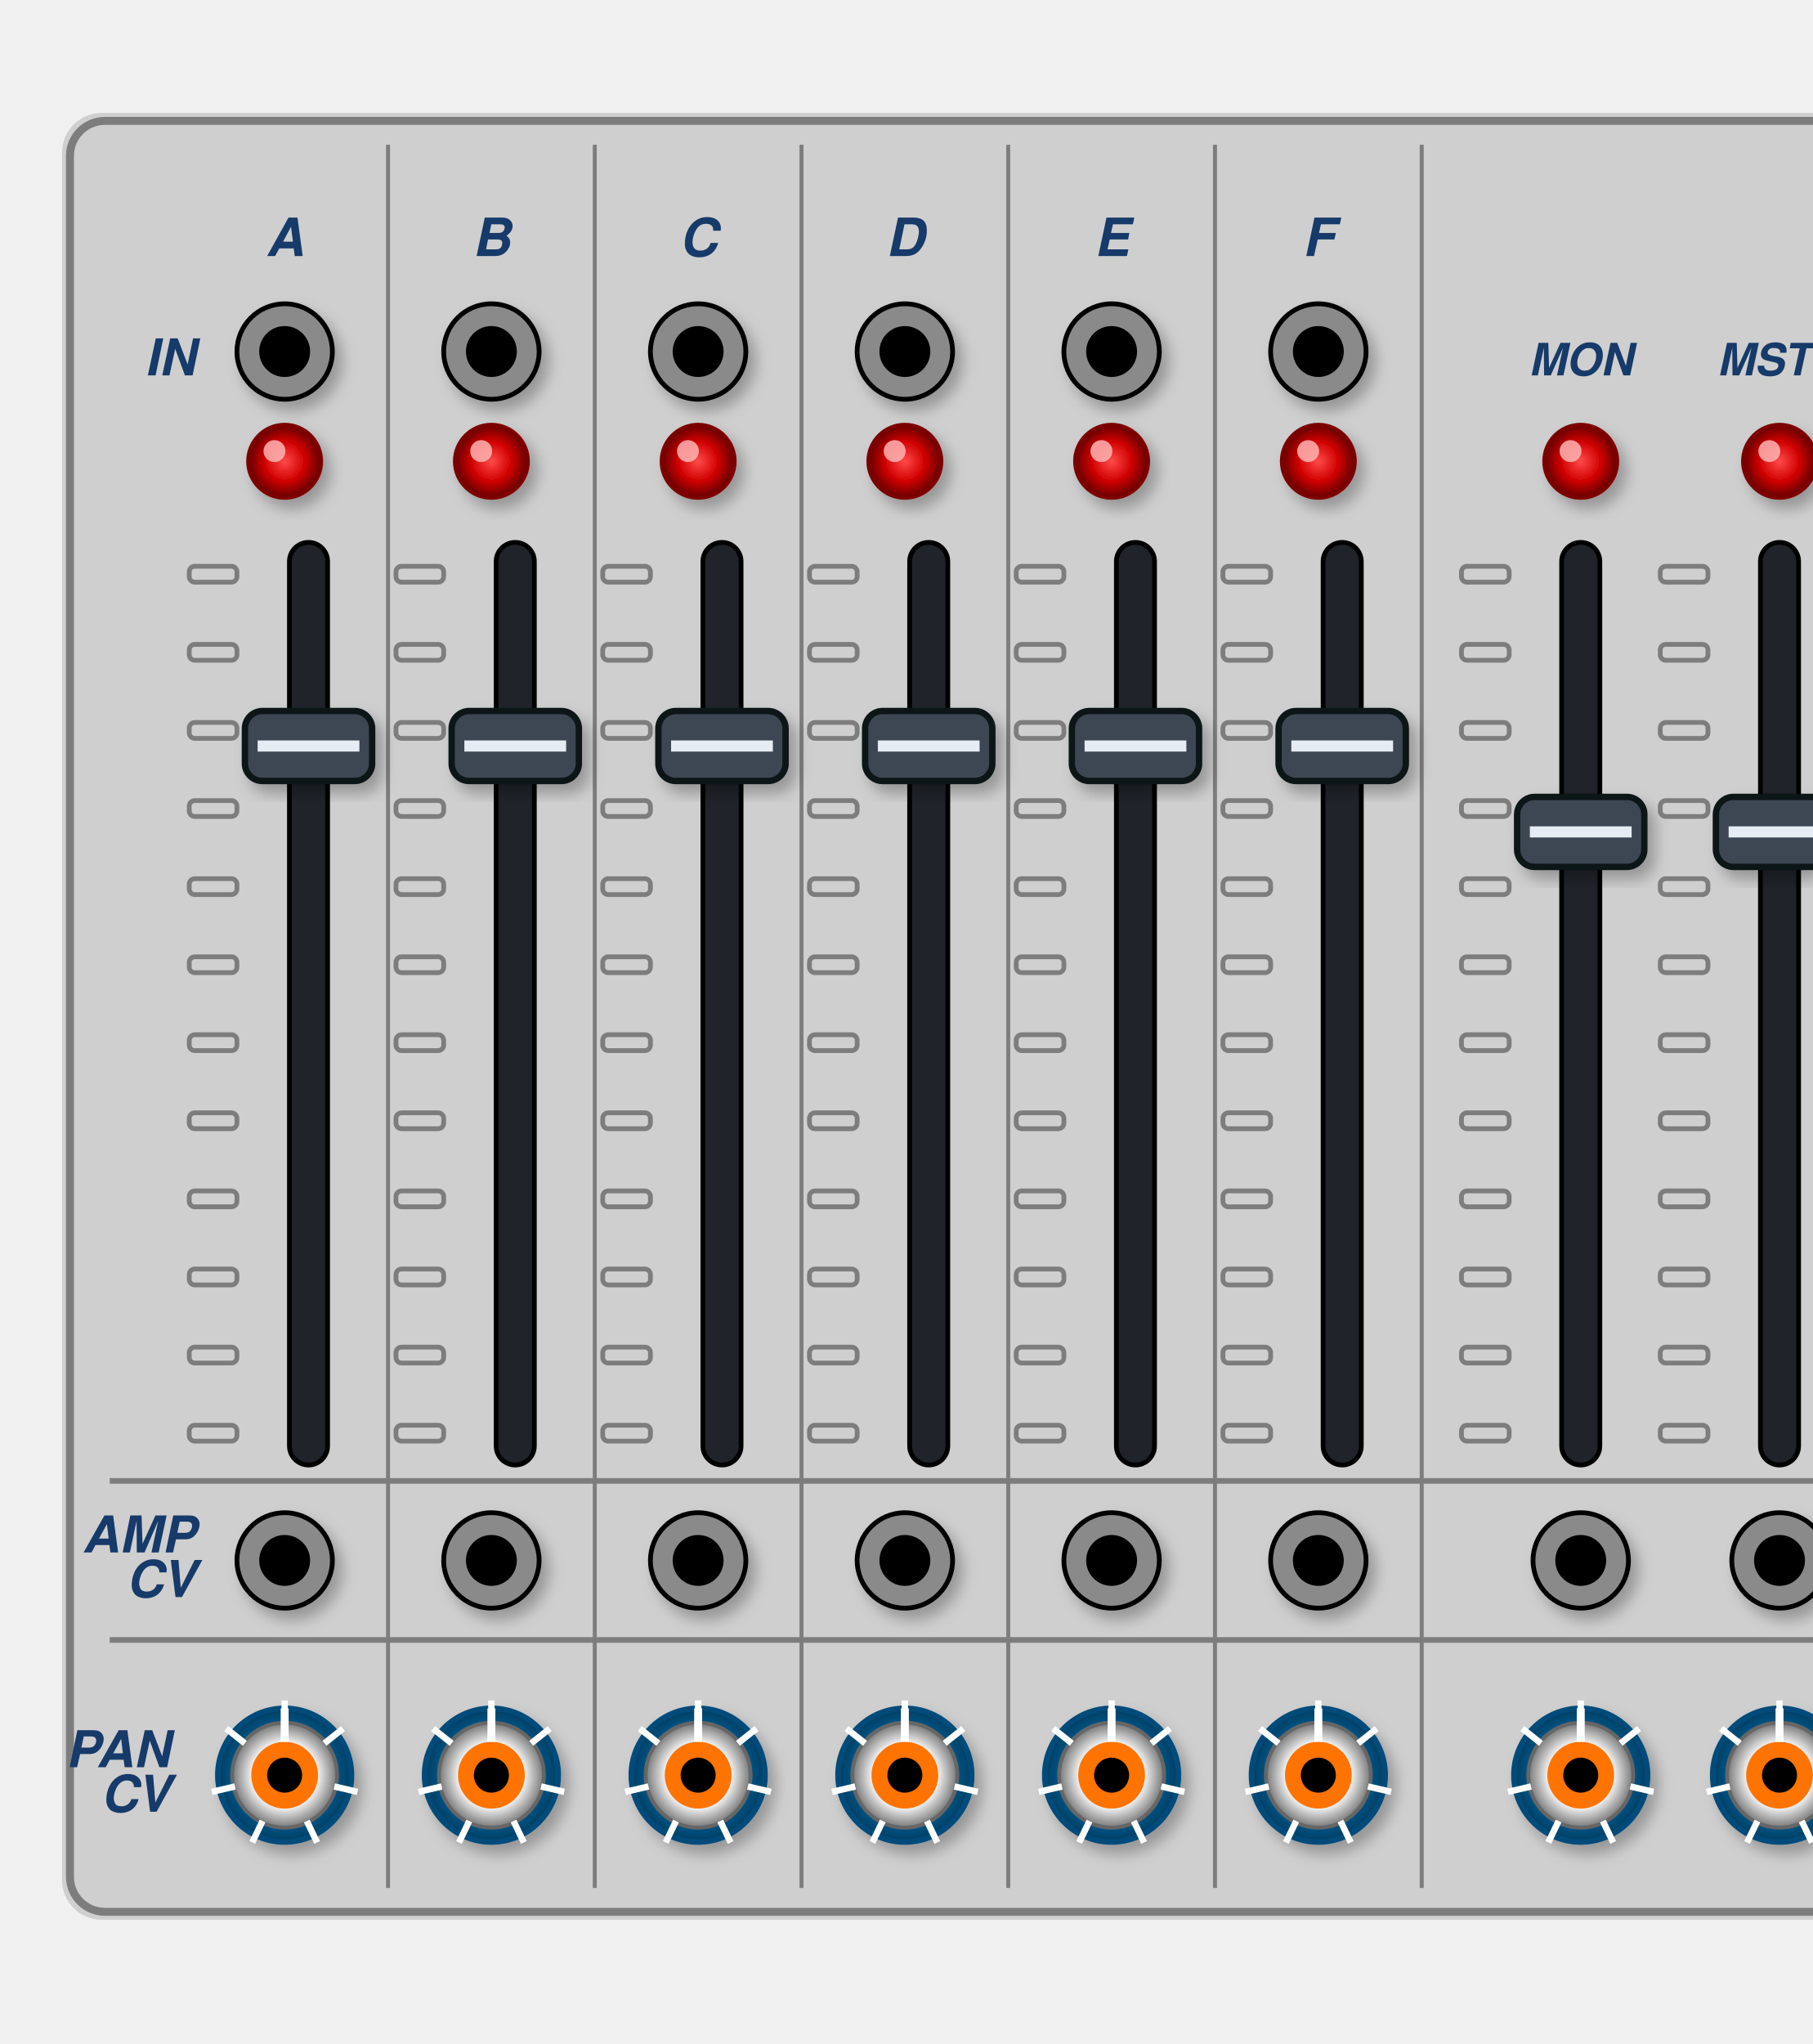
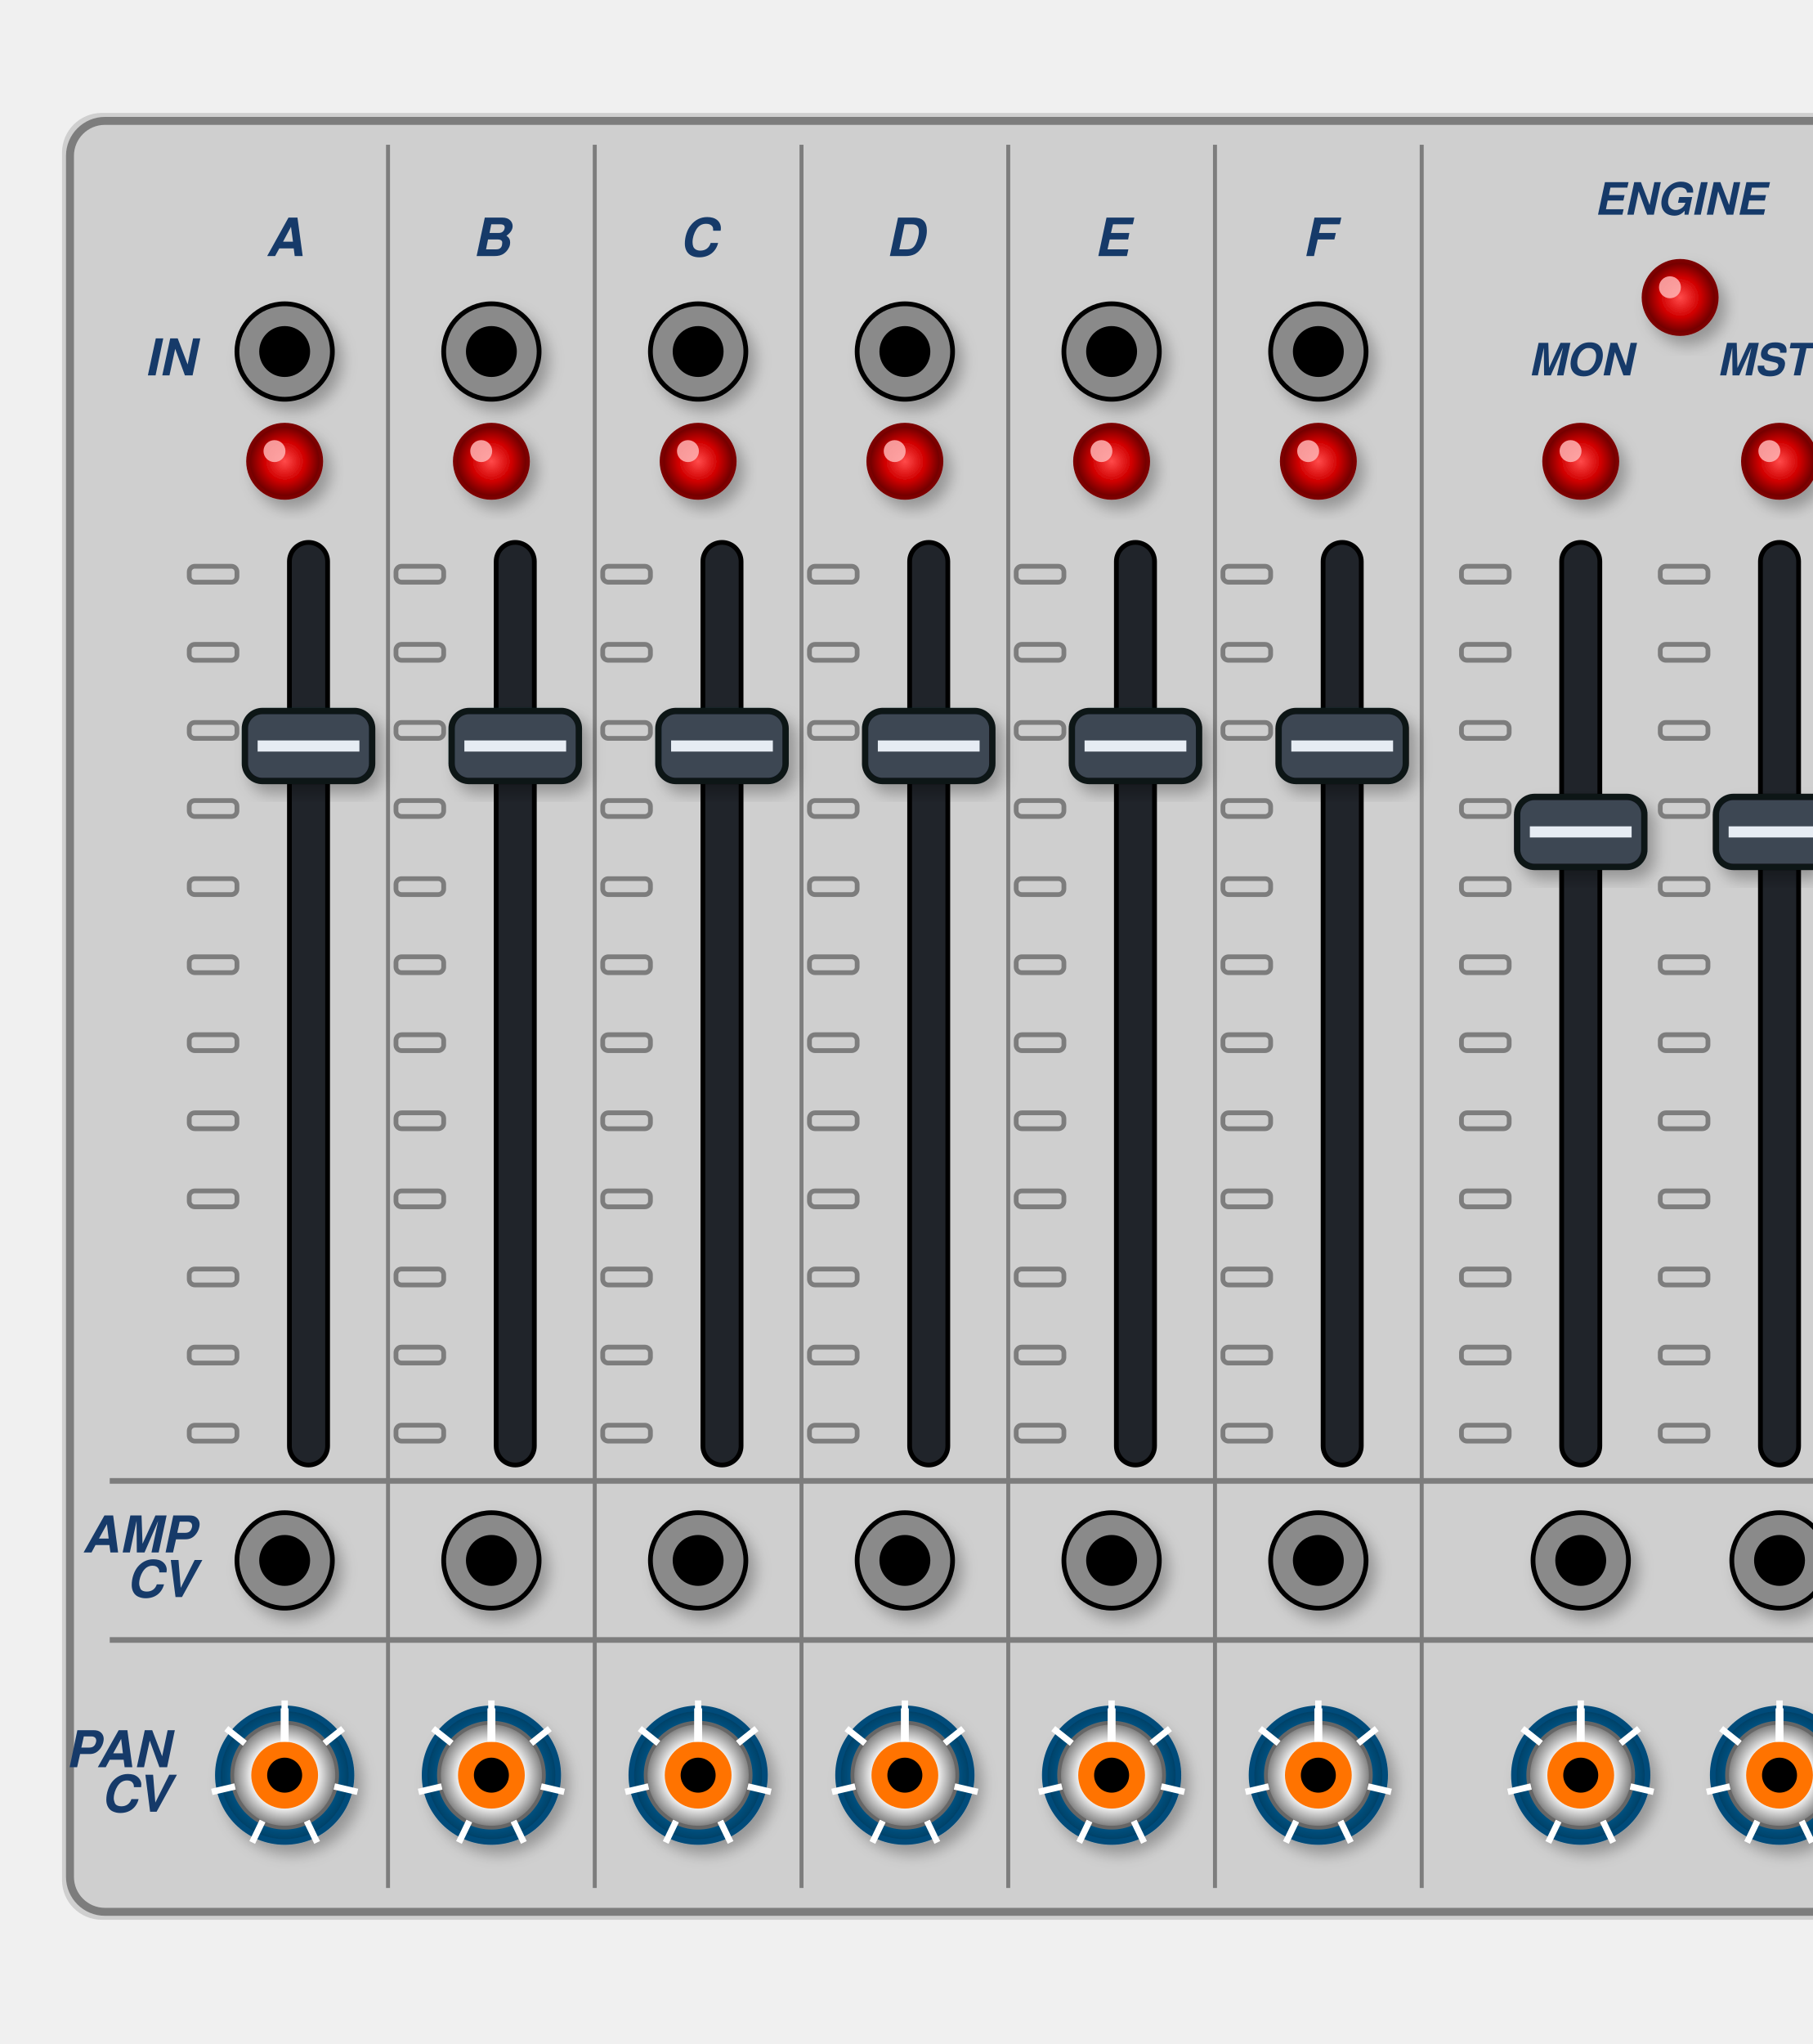
<svg xmlns="http://www.w3.org/2000/svg" width="114mm" height="128.5mm" viewBox="0 0 114 128.5" font-family="Arial Narrow, Helvetica, Arial, sans-serif">
  <defs>
    <filter id="softShadow" x="-30%" y="-30%" width="160%" height="160%">
      <feDropShadow dx="0.473" dy="0.592" stdDeviation="0.473" flood-color="#000" flood-opacity=".28" />
    </filter>
    <radialGradient id="blueRing">
      <stop offset="0" stop-color="#1688cc" />
      <stop offset="0.55" stop-color="#006da8" />
      <stop offset="1" stop-color="#003d62" />
    </radialGradient>
    <radialGradient id="blueDial">
      <stop offset="0" stop-color="#1d79b7" />
      <stop offset="0.6" stop-color="#00639a" />
      <stop offset="1" stop-color="#00456e" />
    </radialGradient>
    <radialGradient id="knobCap">
      <stop offset="0" stop-color="#f8f8f8" />
      <stop offset="0.4" stop-color="#bfc3c5" />
      <stop offset="0.62" stop-color="#f4f4f4" />
      <stop offset="1" stop-color="#777777" />
    </radialGradient>
    <radialGradient id="redLed">
      <stop offset="0" stop-color="#ff4a4a" />
      <stop offset="0.55" stop-color="#d00000" />
      <stop offset="1" stop-color="#650000" />
    </radialGradient>
    <radialGradient id="greenLed">
      <stop offset="0" stop-color="#5cf07a" />
      <stop offset="0.55" stop-color="#12a531" />
      <stop offset="1" stop-color="#054d15" />
    </radialGradient>
    <radialGradient id="orangeLed">
      <stop offset="0" stop-color="#ffbf5c" />
      <stop offset="0.55" stop-color="#ef7d00" />
      <stop offset="1" stop-color="#7a3a00" />
    </radialGradient>
  </defs>
  <g transform="translate(3.9 7.0994)">
    <rect x="0" y="0" width="114" height="113.591" rx="2.5" fill="#cfcfcf" />
    <rect x="0.5" y="0.5" width="113" height="112.591" rx="2.2" fill="none" stroke="#7d7d7d" stroke-width="0.5" />
    <text x="14" y="9" font-size="3.306" font-weight="700" font-style="italic" fill="#163a69" text-anchor="middle" font-family="Arial Narrow, Helvetica, Arial, sans-serif">A</text>
    <text x="27" y="9" font-size="3.306" font-weight="700" font-style="italic" fill="#163a69" text-anchor="middle" font-family="Arial Narrow, Helvetica, Arial, sans-serif">B</text>
    <text x="40" y="9" font-size="3.306" font-weight="700" font-style="italic" fill="#163a69" text-anchor="middle" font-family="Arial Narrow, Helvetica, Arial, sans-serif">C</text>
    <text x="53" y="9" font-size="3.306" font-weight="700" font-style="italic" fill="#163a69" text-anchor="middle" font-family="Arial Narrow, Helvetica, Arial, sans-serif">D</text>
    <text x="66" y="9" font-size="3.306" font-weight="700" font-style="italic" fill="#163a69" text-anchor="middle" font-family="Arial Narrow, Helvetica, Arial, sans-serif">E</text>
    <text x="79" y="9" font-size="3.306" font-weight="700" font-style="italic" fill="#163a69" text-anchor="middle" font-family="Arial Narrow, Helvetica, Arial, sans-serif">F</text>
    <text x="95.5" y="16.5" font-size="2.806" font-weight="700" font-style="italic" fill="#163a69" text-anchor="middle" font-family="Arial Narrow, Helvetica, Arial, sans-serif">MON</text>
    <text x="108" y="16.5" font-size="2.806" font-weight="700" font-style="italic" fill="#163a69" text-anchor="middle" font-family="Arial Narrow, Helvetica, Arial, sans-serif">MSTR</text>
+     <text x="101.75" y="6.4" font-size="2.806" font-weight="700" font-style="italic" fill="#163a69" text-anchor="middle" font-family="Arial Narrow, Helvetica, Arial, sans-serif">ENGINE</text>
    <g data-wcoast-param="panA" data-wcoast-cx="14" data-wcoast-cy="104.5" data-wcoast-angle-min="-150" data-wcoast-angle-max="150" data-wcoast-port="panCvA" data-wcoast-depth="panDepthA" data-wcoast-av="off">
      <circle cx="14" cy="104.5" r="4.2" fill="url(#blueRing)" stroke="#004b7a" stroke-width="0.355" filter="url(#softShadow)" />
      <circle cx="14" cy="104.5" r="3.3" fill="url(#knobCap)" stroke="#666666" stroke-width="0.237" />
      <circle cx="14" cy="104.5" r="2.1" fill="#ff7300" />
      <circle cx="14" cy="104.5" r="1.1" fill="#000000" data-wcoast-role="jackhole" />
      <g data-wcoast-role="indicator">
        <line x1="14.00" y1="99.80" x2="14.00" y2="101.30" stroke="#ffffff" stroke-width="0.4" />
        <line x1="17.67" y1="101.57" x2="16.50" y2="102.50" stroke="#ffffff" stroke-width="0.4" />
        <line x1="18.58" y1="105.55" x2="17.12" y2="105.21" stroke="#ffffff" stroke-width="0.4" />
        <line x1="16.04" y1="108.73" x2="15.39" y2="107.38" stroke="#ffffff" stroke-width="0.4" />
        <line x1="11.96" y1="108.73" x2="12.61" y2="107.38" stroke="#ffffff" stroke-width="0.4" />
        <line x1="9.42" y1="105.55" x2="10.88" y2="105.21" stroke="#ffffff" stroke-width="0.4" />
        <line x1="10.33" y1="101.57" x2="11.50" y2="102.50" stroke="#ffffff" stroke-width="0.4" />
        <line x1="14" y1="102.40" x2="14" y2="100.30" stroke="#ffffff" stroke-width="0.5" />
      </g>
    </g>
    <g data-wcoast-param="panB" data-wcoast-cx="27" data-wcoast-cy="104.5" data-wcoast-angle-min="-150" data-wcoast-angle-max="150" data-wcoast-port="panCvB" data-wcoast-depth="panDepthB" data-wcoast-av="off">
      <circle cx="27" cy="104.5" r="4.2" fill="url(#blueRing)" stroke="#004b7a" stroke-width="0.355" filter="url(#softShadow)" />
      <circle cx="27" cy="104.5" r="3.3" fill="url(#knobCap)" stroke="#666666" stroke-width="0.237" />
      <circle cx="27" cy="104.5" r="2.1" fill="#ff7300" />
      <circle cx="27" cy="104.5" r="1.1" fill="#000000" data-wcoast-role="jackhole" />
      <g data-wcoast-role="indicator">
        <line x1="27.00" y1="99.80" x2="27.00" y2="101.30" stroke="#ffffff" stroke-width="0.4" />
        <line x1="30.67" y1="101.57" x2="29.50" y2="102.50" stroke="#ffffff" stroke-width="0.4" />
        <line x1="31.58" y1="105.55" x2="30.12" y2="105.21" stroke="#ffffff" stroke-width="0.4" />
        <line x1="29.04" y1="108.73" x2="28.39" y2="107.38" stroke="#ffffff" stroke-width="0.4" />
        <line x1="24.96" y1="108.73" x2="25.61" y2="107.38" stroke="#ffffff" stroke-width="0.4" />
        <line x1="22.42" y1="105.55" x2="23.88" y2="105.21" stroke="#ffffff" stroke-width="0.4" />
        <line x1="23.33" y1="101.57" x2="24.50" y2="102.50" stroke="#ffffff" stroke-width="0.4" />
        <line x1="27" y1="102.40" x2="27" y2="100.30" stroke="#ffffff" stroke-width="0.5" />
      </g>
    </g>
    <g data-wcoast-param="panC" data-wcoast-cx="40" data-wcoast-cy="104.5" data-wcoast-angle-min="-150" data-wcoast-angle-max="150" data-wcoast-port="panCvC" data-wcoast-depth="panDepthC" data-wcoast-av="off">
      <circle cx="40" cy="104.5" r="4.2" fill="url(#blueRing)" stroke="#004b7a" stroke-width="0.355" filter="url(#softShadow)" />
      <circle cx="40" cy="104.5" r="3.3" fill="url(#knobCap)" stroke="#666666" stroke-width="0.237" />
      <circle cx="40" cy="104.5" r="2.1" fill="#ff7300" />
      <circle cx="40" cy="104.5" r="1.1" fill="#000000" data-wcoast-role="jackhole" />
      <g data-wcoast-role="indicator">
        <line x1="40.00" y1="99.80" x2="40.00" y2="101.30" stroke="#ffffff" stroke-width="0.4" />
        <line x1="43.67" y1="101.57" x2="42.50" y2="102.50" stroke="#ffffff" stroke-width="0.4" />
        <line x1="44.58" y1="105.55" x2="43.12" y2="105.21" stroke="#ffffff" stroke-width="0.4" />
        <line x1="42.04" y1="108.73" x2="41.39" y2="107.38" stroke="#ffffff" stroke-width="0.4" />
        <line x1="37.96" y1="108.73" x2="38.61" y2="107.38" stroke="#ffffff" stroke-width="0.4" />
        <line x1="35.42" y1="105.55" x2="36.88" y2="105.21" stroke="#ffffff" stroke-width="0.4" />
        <line x1="36.33" y1="101.57" x2="37.50" y2="102.50" stroke="#ffffff" stroke-width="0.4" />
        <line x1="40" y1="102.40" x2="40" y2="100.30" stroke="#ffffff" stroke-width="0.5" />
      </g>
    </g>
    <g data-wcoast-param="panD" data-wcoast-cx="53" data-wcoast-cy="104.5" data-wcoast-angle-min="-150" data-wcoast-angle-max="150" data-wcoast-port="panCvD" data-wcoast-depth="panDepthD" data-wcoast-av="off">
      <circle cx="53" cy="104.5" r="4.2" fill="url(#blueRing)" stroke="#004b7a" stroke-width="0.355" filter="url(#softShadow)" />
      <circle cx="53" cy="104.5" r="3.3" fill="url(#knobCap)" stroke="#666666" stroke-width="0.237" />
      <circle cx="53" cy="104.5" r="2.1" fill="#ff7300" />
      <circle cx="53" cy="104.5" r="1.1" fill="#000000" data-wcoast-role="jackhole" />
      <g data-wcoast-role="indicator">
        <line x1="53.00" y1="99.80" x2="53.00" y2="101.30" stroke="#ffffff" stroke-width="0.4" />
        <line x1="56.67" y1="101.57" x2="55.50" y2="102.50" stroke="#ffffff" stroke-width="0.4" />
        <line x1="57.58" y1="105.55" x2="56.12" y2="105.21" stroke="#ffffff" stroke-width="0.4" />
        <line x1="55.04" y1="108.73" x2="54.39" y2="107.38" stroke="#ffffff" stroke-width="0.4" />
        <line x1="50.96" y1="108.73" x2="51.61" y2="107.38" stroke="#ffffff" stroke-width="0.4" />
        <line x1="48.42" y1="105.55" x2="49.88" y2="105.21" stroke="#ffffff" stroke-width="0.4" />
        <line x1="49.33" y1="101.57" x2="50.50" y2="102.50" stroke="#ffffff" stroke-width="0.4" />
        <line x1="53" y1="102.40" x2="53" y2="100.30" stroke="#ffffff" stroke-width="0.5" />
      </g>
    </g>
    <g data-wcoast-param="panE" data-wcoast-cx="66" data-wcoast-cy="104.5" data-wcoast-angle-min="-150" data-wcoast-angle-max="150" data-wcoast-port="panCvE" data-wcoast-depth="panDepthE" data-wcoast-av="off">
      <circle cx="66" cy="104.5" r="4.2" fill="url(#blueRing)" stroke="#004b7a" stroke-width="0.355" filter="url(#softShadow)" />
      <circle cx="66" cy="104.5" r="3.3" fill="url(#knobCap)" stroke="#666666" stroke-width="0.237" />
      <circle cx="66" cy="104.5" r="2.1" fill="#ff7300" />
      <circle cx="66" cy="104.5" r="1.1" fill="#000000" data-wcoast-role="jackhole" />
      <g data-wcoast-role="indicator">
        <line x1="66.00" y1="99.80" x2="66.00" y2="101.30" stroke="#ffffff" stroke-width="0.4" />
        <line x1="69.67" y1="101.57" x2="68.50" y2="102.50" stroke="#ffffff" stroke-width="0.4" />
        <line x1="70.58" y1="105.55" x2="69.12" y2="105.21" stroke="#ffffff" stroke-width="0.4" />
        <line x1="68.04" y1="108.73" x2="67.39" y2="107.38" stroke="#ffffff" stroke-width="0.4" />
        <line x1="63.96" y1="108.73" x2="64.61" y2="107.38" stroke="#ffffff" stroke-width="0.4" />
        <line x1="61.42" y1="105.55" x2="62.88" y2="105.21" stroke="#ffffff" stroke-width="0.4" />
        <line x1="62.33" y1="101.57" x2="63.50" y2="102.50" stroke="#ffffff" stroke-width="0.4" />
        <line x1="66" y1="102.40" x2="66" y2="100.30" stroke="#ffffff" stroke-width="0.5" />
      </g>
    </g>
    <g data-wcoast-param="panF" data-wcoast-cx="79" data-wcoast-cy="104.5" data-wcoast-angle-min="-150" data-wcoast-angle-max="150" data-wcoast-port="panCvF" data-wcoast-depth="panDepthF" data-wcoast-av="off">
      <circle cx="79" cy="104.5" r="4.2" fill="url(#blueRing)" stroke="#004b7a" stroke-width="0.355" filter="url(#softShadow)" />
      <circle cx="79" cy="104.5" r="3.3" fill="url(#knobCap)" stroke="#666666" stroke-width="0.237" />
      <circle cx="79" cy="104.5" r="2.1" fill="#ff7300" />
      <circle cx="79" cy="104.5" r="1.1" fill="#000000" data-wcoast-role="jackhole" />
      <g data-wcoast-role="indicator">
        <line x1="79.00" y1="99.80" x2="79.00" y2="101.30" stroke="#ffffff" stroke-width="0.4" />
        <line x1="82.67" y1="101.57" x2="81.50" y2="102.50" stroke="#ffffff" stroke-width="0.4" />
        <line x1="83.58" y1="105.55" x2="82.12" y2="105.21" stroke="#ffffff" stroke-width="0.4" />
        <line x1="81.04" y1="108.73" x2="80.39" y2="107.38" stroke="#ffffff" stroke-width="0.4" />
        <line x1="76.96" y1="108.73" x2="77.61" y2="107.38" stroke="#ffffff" stroke-width="0.4" />
        <line x1="74.42" y1="105.55" x2="75.88" y2="105.21" stroke="#ffffff" stroke-width="0.4" />
        <line x1="75.33" y1="101.57" x2="76.50" y2="102.50" stroke="#ffffff" stroke-width="0.4" />
        <line x1="79" y1="102.40" x2="79" y2="100.30" stroke="#ffffff" stroke-width="0.5" />
      </g>
    </g>
    <text x="8.4" y="16.5" font-size="3.206" font-weight="700" font-style="italic" fill="#163a69" text-anchor="end" font-family="Arial Narrow, Helvetica, Arial, sans-serif">IN</text>
    <text x="8.4" y="90.5" font-size="3.206" font-weight="700" font-style="italic" fill="#163a69" text-anchor="end" font-family="Arial Narrow, Helvetica, Arial, sans-serif">AMP</text>
    <text x="8.4" y="93.3" font-size="3.206" font-weight="700" font-style="italic" fill="#163a69" text-anchor="end" font-family="Arial Narrow, Helvetica, Arial, sans-serif">CV</text>
    <text x="6.8" y="104" font-size="3.206" font-weight="700" font-style="italic" fill="#163a69" text-anchor="end" font-family="Arial Narrow, Helvetica, Arial, sans-serif">PAN</text>
    <text x="6.8" y="106.8" font-size="3.206" font-weight="700" font-style="italic" fill="#163a69" text-anchor="end" font-family="Arial Narrow, Helvetica, Arial, sans-serif">CV</text>
    <line x1="3" y1="86" x2="111" y2="86" stroke="#7d7d7d" stroke-width="0.355" />
    <line x1="3" y1="96" x2="111" y2="96" stroke="#7d7d7d" stroke-width="0.355" />
    <line x1="20.5" y1="2" x2="20.5" y2="111.591" stroke="#7d7d7d" stroke-width="0.25" />
    <line x1="33.5" y1="2" x2="33.5" y2="111.591" stroke="#7d7d7d" stroke-width="0.25" />
    <line x1="46.5" y1="2" x2="46.5" y2="111.591" stroke="#7d7d7d" stroke-width="0.25" />
    <line x1="59.5" y1="2" x2="59.5" y2="111.591" stroke="#7d7d7d" stroke-width="0.25" />
    <line x1="72.5" y1="2" x2="72.5" y2="111.591" stroke="#7d7d7d" stroke-width="0.25" />
    <line x1="85.5" y1="2" x2="85.5" y2="111.591" stroke="#7d7d7d" stroke-width="0.25" />
    <g data-wcoast-port="chanA" data-wcoast-cx="14" data-wcoast-cy="15">
      <circle cx="14" cy="15" r="3" fill="#8a8a8a" stroke="#000000" stroke-width="0.3" filter="url(#softShadow)" />
      <circle cx="14" cy="15" r="1.6" fill="#000000" />
    </g>
    <g data-wcoast-param="levelA" data-wcoast-role="slider" data-wcoast-cx="15.5" data-wcoast-top="29" data-wcoast-bot="83">
      <rect x="14.30" y="27.00" width="2.4" height="58.00" rx="1.2" fill="#20242a" stroke="#000000" stroke-width="0.3" />
      <g data-wcoast-role="handle" transform="translate(0 -16.200)">
        <rect x="11.50" y="53.80" width="8" height="4.4" rx="1.1" fill="#3c4653" stroke="#0d1218" stroke-width="0.4" filter="url(#softShadow)" />
        <line x1="12.30" y1="56" x2="18.70" y2="56" stroke="#e6ecf3" stroke-width="0.7" />
      </g>
    </g>
    <g data-wcoast-port="ampCvA" data-wcoast-cx="14" data-wcoast-cy="91">
      <circle cx="14" cy="91" r="3" fill="#8a8a8a" stroke="#000000" stroke-width="0.3" filter="url(#softShadow)" />
      <circle cx="14" cy="91" r="1.6" fill="#000000" />
    </g>
    <g data-wcoast-param="muteA">
      <circle cx="14" cy="21.9" r="2.3" fill="url(#redLed)" stroke="#7c0000" stroke-width="0.237" filter="url(#softShadow)" data-wcoast-role="step-indicator" data-wcoast-step="on" />
      <circle cx="13.36" cy="21.26" r="0.69" fill="#ffb4b4" opacity="0.85" data-wcoast-role="led-gloss" pointer-events="none" />
    </g>
    <g data-wcoast-role="vu" data-wcoast-chan="A">
      <rect x="8.00" y="82.50" width="3" height="1" rx="0.35" fill="none" stroke="#7d7d7d" stroke-width="0.3" data-wcoast-seg="0" />
      <rect x="8.00" y="77.59" width="3" height="1" rx="0.35" fill="none" stroke="#7d7d7d" stroke-width="0.3" data-wcoast-seg="1" />
      <rect x="8.00" y="72.68" width="3" height="1" rx="0.35" fill="none" stroke="#7d7d7d" stroke-width="0.3" data-wcoast-seg="2" />
      <rect x="8.00" y="67.77" width="3" height="1" rx="0.35" fill="none" stroke="#7d7d7d" stroke-width="0.3" data-wcoast-seg="3" />
      <rect x="8.00" y="62.86" width="3" height="1" rx="0.35" fill="none" stroke="#7d7d7d" stroke-width="0.3" data-wcoast-seg="4" />
      <rect x="8.00" y="57.95" width="3" height="1" rx="0.35" fill="none" stroke="#7d7d7d" stroke-width="0.3" data-wcoast-seg="5" />
      <rect x="8.00" y="53.05" width="3" height="1" rx="0.35" fill="none" stroke="#7d7d7d" stroke-width="0.3" data-wcoast-seg="6" />
      <rect x="8.00" y="48.14" width="3" height="1" rx="0.35" fill="none" stroke="#7d7d7d" stroke-width="0.3" data-wcoast-seg="7" />
      <rect x="8.00" y="43.23" width="3" height="1" rx="0.35" fill="none" stroke="#7d7d7d" stroke-width="0.3" data-wcoast-seg="8" />
      <rect x="8.00" y="38.32" width="3" height="1" rx="0.35" fill="none" stroke="#7d7d7d" stroke-width="0.3" data-wcoast-seg="9" />
      <rect x="8.00" y="33.41" width="3" height="1" rx="0.35" fill="none" stroke="#7d7d7d" stroke-width="0.3" data-wcoast-seg="10" />
      <rect x="8.00" y="28.50" width="3" height="1" rx="0.35" fill="none" stroke="#7d7d7d" stroke-width="0.3" data-wcoast-seg="11" />
    </g>
    <g data-wcoast-port="chanB" data-wcoast-cx="27" data-wcoast-cy="15">
      <circle cx="27" cy="15" r="3" fill="#8a8a8a" stroke="#000000" stroke-width="0.3" filter="url(#softShadow)" />
      <circle cx="27" cy="15" r="1.6" fill="#000000" />
    </g>
    <g data-wcoast-param="levelB" data-wcoast-role="slider" data-wcoast-cx="28.5" data-wcoast-top="29" data-wcoast-bot="83">
      <rect x="27.30" y="27.00" width="2.4" height="58.00" rx="1.2" fill="#20242a" stroke="#000000" stroke-width="0.3" />
      <g data-wcoast-role="handle" transform="translate(0 -16.200)">
        <rect x="24.50" y="53.80" width="8" height="4.4" rx="1.1" fill="#3c4653" stroke="#0d1218" stroke-width="0.4" filter="url(#softShadow)" />
        <line x1="25.30" y1="56" x2="31.70" y2="56" stroke="#e6ecf3" stroke-width="0.7" />
      </g>
    </g>
    <g data-wcoast-port="ampCvB" data-wcoast-cx="27" data-wcoast-cy="91">
      <circle cx="27" cy="91" r="3" fill="#8a8a8a" stroke="#000000" stroke-width="0.3" filter="url(#softShadow)" />
      <circle cx="27" cy="91" r="1.6" fill="#000000" />
    </g>
    <g data-wcoast-param="muteB">
      <circle cx="27" cy="21.9" r="2.3" fill="url(#redLed)" stroke="#7c0000" stroke-width="0.237" filter="url(#softShadow)" data-wcoast-role="step-indicator" data-wcoast-step="on" />
      <circle cx="26.36" cy="21.26" r="0.69" fill="#ffb4b4" opacity="0.85" data-wcoast-role="led-gloss" pointer-events="none" />
    </g>
    <g data-wcoast-role="vu" data-wcoast-chan="B">
      <rect x="21.00" y="82.50" width="3" height="1" rx="0.35" fill="none" stroke="#7d7d7d" stroke-width="0.3" data-wcoast-seg="0" />
      <rect x="21.00" y="77.59" width="3" height="1" rx="0.35" fill="none" stroke="#7d7d7d" stroke-width="0.3" data-wcoast-seg="1" />
      <rect x="21.00" y="72.68" width="3" height="1" rx="0.35" fill="none" stroke="#7d7d7d" stroke-width="0.3" data-wcoast-seg="2" />
      <rect x="21.00" y="67.77" width="3" height="1" rx="0.35" fill="none" stroke="#7d7d7d" stroke-width="0.3" data-wcoast-seg="3" />
      <rect x="21.00" y="62.86" width="3" height="1" rx="0.35" fill="none" stroke="#7d7d7d" stroke-width="0.3" data-wcoast-seg="4" />
      <rect x="21.00" y="57.95" width="3" height="1" rx="0.35" fill="none" stroke="#7d7d7d" stroke-width="0.3" data-wcoast-seg="5" />
      <rect x="21.00" y="53.05" width="3" height="1" rx="0.35" fill="none" stroke="#7d7d7d" stroke-width="0.3" data-wcoast-seg="6" />
      <rect x="21.00" y="48.14" width="3" height="1" rx="0.35" fill="none" stroke="#7d7d7d" stroke-width="0.3" data-wcoast-seg="7" />
      <rect x="21.00" y="43.23" width="3" height="1" rx="0.35" fill="none" stroke="#7d7d7d" stroke-width="0.3" data-wcoast-seg="8" />
      <rect x="21.00" y="38.32" width="3" height="1" rx="0.35" fill="none" stroke="#7d7d7d" stroke-width="0.3" data-wcoast-seg="9" />
      <rect x="21.00" y="33.41" width="3" height="1" rx="0.35" fill="none" stroke="#7d7d7d" stroke-width="0.3" data-wcoast-seg="10" />
      <rect x="21.00" y="28.50" width="3" height="1" rx="0.35" fill="none" stroke="#7d7d7d" stroke-width="0.3" data-wcoast-seg="11" />
    </g>
    <g data-wcoast-port="chanC" data-wcoast-cx="40" data-wcoast-cy="15">
      <circle cx="40" cy="15" r="3" fill="#8a8a8a" stroke="#000000" stroke-width="0.3" filter="url(#softShadow)" />
      <circle cx="40" cy="15" r="1.6" fill="#000000" />
    </g>
    <g data-wcoast-param="levelC" data-wcoast-role="slider" data-wcoast-cx="41.5" data-wcoast-top="29" data-wcoast-bot="83">
      <rect x="40.30" y="27.00" width="2.4" height="58.00" rx="1.2" fill="#20242a" stroke="#000000" stroke-width="0.3" />
      <g data-wcoast-role="handle" transform="translate(0 -16.200)">
        <rect x="37.50" y="53.80" width="8" height="4.4" rx="1.1" fill="#3c4653" stroke="#0d1218" stroke-width="0.4" filter="url(#softShadow)" />
        <line x1="38.30" y1="56" x2="44.70" y2="56" stroke="#e6ecf3" stroke-width="0.7" />
      </g>
    </g>
    <g data-wcoast-port="ampCvC" data-wcoast-cx="40" data-wcoast-cy="91">
      <circle cx="40" cy="91" r="3" fill="#8a8a8a" stroke="#000000" stroke-width="0.3" filter="url(#softShadow)" />
      <circle cx="40" cy="91" r="1.6" fill="#000000" />
    </g>
    <g data-wcoast-param="muteC">
      <circle cx="40" cy="21.9" r="2.3" fill="url(#redLed)" stroke="#7c0000" stroke-width="0.237" filter="url(#softShadow)" data-wcoast-role="step-indicator" data-wcoast-step="on" />
      <circle cx="39.36" cy="21.26" r="0.69" fill="#ffb4b4" opacity="0.85" data-wcoast-role="led-gloss" pointer-events="none" />
    </g>
    <g data-wcoast-role="vu" data-wcoast-chan="C">
      <rect x="34.00" y="82.50" width="3" height="1" rx="0.35" fill="none" stroke="#7d7d7d" stroke-width="0.3" data-wcoast-seg="0" />
      <rect x="34.00" y="77.59" width="3" height="1" rx="0.35" fill="none" stroke="#7d7d7d" stroke-width="0.3" data-wcoast-seg="1" />
      <rect x="34.00" y="72.68" width="3" height="1" rx="0.35" fill="none" stroke="#7d7d7d" stroke-width="0.3" data-wcoast-seg="2" />
      <rect x="34.00" y="67.77" width="3" height="1" rx="0.35" fill="none" stroke="#7d7d7d" stroke-width="0.3" data-wcoast-seg="3" />
      <rect x="34.00" y="62.86" width="3" height="1" rx="0.35" fill="none" stroke="#7d7d7d" stroke-width="0.3" data-wcoast-seg="4" />
      <rect x="34.00" y="57.95" width="3" height="1" rx="0.35" fill="none" stroke="#7d7d7d" stroke-width="0.3" data-wcoast-seg="5" />
      <rect x="34.00" y="53.05" width="3" height="1" rx="0.35" fill="none" stroke="#7d7d7d" stroke-width="0.3" data-wcoast-seg="6" />
      <rect x="34.00" y="48.14" width="3" height="1" rx="0.35" fill="none" stroke="#7d7d7d" stroke-width="0.3" data-wcoast-seg="7" />
      <rect x="34.00" y="43.23" width="3" height="1" rx="0.35" fill="none" stroke="#7d7d7d" stroke-width="0.3" data-wcoast-seg="8" />
      <rect x="34.00" y="38.32" width="3" height="1" rx="0.35" fill="none" stroke="#7d7d7d" stroke-width="0.3" data-wcoast-seg="9" />
      <rect x="34.00" y="33.41" width="3" height="1" rx="0.35" fill="none" stroke="#7d7d7d" stroke-width="0.3" data-wcoast-seg="10" />
      <rect x="34.00" y="28.50" width="3" height="1" rx="0.35" fill="none" stroke="#7d7d7d" stroke-width="0.3" data-wcoast-seg="11" />
    </g>
    <g data-wcoast-port="chanD" data-wcoast-cx="53" data-wcoast-cy="15">
      <circle cx="53" cy="15" r="3" fill="#8a8a8a" stroke="#000000" stroke-width="0.3" filter="url(#softShadow)" />
      <circle cx="53" cy="15" r="1.6" fill="#000000" />
    </g>
    <g data-wcoast-param="levelD" data-wcoast-role="slider" data-wcoast-cx="54.5" data-wcoast-top="29" data-wcoast-bot="83">
      <rect x="53.30" y="27.00" width="2.4" height="58.00" rx="1.2" fill="#20242a" stroke="#000000" stroke-width="0.3" />
      <g data-wcoast-role="handle" transform="translate(0 -16.200)">
        <rect x="50.50" y="53.80" width="8" height="4.4" rx="1.1" fill="#3c4653" stroke="#0d1218" stroke-width="0.4" filter="url(#softShadow)" />
        <line x1="51.30" y1="56" x2="57.70" y2="56" stroke="#e6ecf3" stroke-width="0.7" />
      </g>
    </g>
    <g data-wcoast-port="ampCvD" data-wcoast-cx="53" data-wcoast-cy="91">
      <circle cx="53" cy="91" r="3" fill="#8a8a8a" stroke="#000000" stroke-width="0.3" filter="url(#softShadow)" />
      <circle cx="53" cy="91" r="1.6" fill="#000000" />
    </g>
    <g data-wcoast-param="muteD">
      <circle cx="53" cy="21.9" r="2.3" fill="url(#redLed)" stroke="#7c0000" stroke-width="0.237" filter="url(#softShadow)" data-wcoast-role="step-indicator" data-wcoast-step="on" />
      <circle cx="52.36" cy="21.26" r="0.69" fill="#ffb4b4" opacity="0.85" data-wcoast-role="led-gloss" pointer-events="none" />
    </g>
    <g data-wcoast-role="vu" data-wcoast-chan="D">
      <rect x="47.00" y="82.50" width="3" height="1" rx="0.35" fill="none" stroke="#7d7d7d" stroke-width="0.3" data-wcoast-seg="0" />
      <rect x="47.00" y="77.59" width="3" height="1" rx="0.35" fill="none" stroke="#7d7d7d" stroke-width="0.3" data-wcoast-seg="1" />
      <rect x="47.00" y="72.68" width="3" height="1" rx="0.35" fill="none" stroke="#7d7d7d" stroke-width="0.3" data-wcoast-seg="2" />
      <rect x="47.00" y="67.77" width="3" height="1" rx="0.35" fill="none" stroke="#7d7d7d" stroke-width="0.3" data-wcoast-seg="3" />
      <rect x="47.00" y="62.86" width="3" height="1" rx="0.35" fill="none" stroke="#7d7d7d" stroke-width="0.3" data-wcoast-seg="4" />
      <rect x="47.00" y="57.95" width="3" height="1" rx="0.35" fill="none" stroke="#7d7d7d" stroke-width="0.3" data-wcoast-seg="5" />
      <rect x="47.00" y="53.05" width="3" height="1" rx="0.35" fill="none" stroke="#7d7d7d" stroke-width="0.3" data-wcoast-seg="6" />
      <rect x="47.00" y="48.14" width="3" height="1" rx="0.35" fill="none" stroke="#7d7d7d" stroke-width="0.3" data-wcoast-seg="7" />
      <rect x="47.00" y="43.23" width="3" height="1" rx="0.35" fill="none" stroke="#7d7d7d" stroke-width="0.3" data-wcoast-seg="8" />
      <rect x="47.00" y="38.32" width="3" height="1" rx="0.35" fill="none" stroke="#7d7d7d" stroke-width="0.3" data-wcoast-seg="9" />
      <rect x="47.00" y="33.41" width="3" height="1" rx="0.35" fill="none" stroke="#7d7d7d" stroke-width="0.3" data-wcoast-seg="10" />
      <rect x="47.00" y="28.50" width="3" height="1" rx="0.35" fill="none" stroke="#7d7d7d" stroke-width="0.3" data-wcoast-seg="11" />
    </g>
    <g data-wcoast-port="chanE" data-wcoast-cx="66" data-wcoast-cy="15">
      <circle cx="66" cy="15" r="3" fill="#8a8a8a" stroke="#000000" stroke-width="0.3" filter="url(#softShadow)" />
      <circle cx="66" cy="15" r="1.6" fill="#000000" />
    </g>
    <g data-wcoast-param="levelE" data-wcoast-role="slider" data-wcoast-cx="67.5" data-wcoast-top="29" data-wcoast-bot="83">
      <rect x="66.30" y="27.00" width="2.4" height="58.00" rx="1.2" fill="#20242a" stroke="#000000" stroke-width="0.3" />
      <g data-wcoast-role="handle" transform="translate(0 -16.200)">
        <rect x="63.50" y="53.80" width="8" height="4.4" rx="1.1" fill="#3c4653" stroke="#0d1218" stroke-width="0.4" filter="url(#softShadow)" />
        <line x1="64.30" y1="56" x2="70.70" y2="56" stroke="#e6ecf3" stroke-width="0.7" />
      </g>
    </g>
    <g data-wcoast-port="ampCvE" data-wcoast-cx="66" data-wcoast-cy="91">
      <circle cx="66" cy="91" r="3" fill="#8a8a8a" stroke="#000000" stroke-width="0.3" filter="url(#softShadow)" />
      <circle cx="66" cy="91" r="1.6" fill="#000000" />
    </g>
    <g data-wcoast-param="muteE">
      <circle cx="66" cy="21.9" r="2.3" fill="url(#redLed)" stroke="#7c0000" stroke-width="0.237" filter="url(#softShadow)" data-wcoast-role="step-indicator" data-wcoast-step="on" />
      <circle cx="65.36" cy="21.26" r="0.69" fill="#ffb4b4" opacity="0.85" data-wcoast-role="led-gloss" pointer-events="none" />
    </g>
    <g data-wcoast-role="vu" data-wcoast-chan="E">
      <rect x="60.00" y="82.50" width="3" height="1" rx="0.35" fill="none" stroke="#7d7d7d" stroke-width="0.3" data-wcoast-seg="0" />
      <rect x="60.00" y="77.59" width="3" height="1" rx="0.35" fill="none" stroke="#7d7d7d" stroke-width="0.3" data-wcoast-seg="1" />
      <rect x="60.00" y="72.68" width="3" height="1" rx="0.35" fill="none" stroke="#7d7d7d" stroke-width="0.3" data-wcoast-seg="2" />
      <rect x="60.00" y="67.77" width="3" height="1" rx="0.35" fill="none" stroke="#7d7d7d" stroke-width="0.3" data-wcoast-seg="3" />
      <rect x="60.00" y="62.86" width="3" height="1" rx="0.35" fill="none" stroke="#7d7d7d" stroke-width="0.3" data-wcoast-seg="4" />
      <rect x="60.00" y="57.95" width="3" height="1" rx="0.35" fill="none" stroke="#7d7d7d" stroke-width="0.3" data-wcoast-seg="5" />
      <rect x="60.00" y="53.05" width="3" height="1" rx="0.35" fill="none" stroke="#7d7d7d" stroke-width="0.3" data-wcoast-seg="6" />
      <rect x="60.00" y="48.14" width="3" height="1" rx="0.35" fill="none" stroke="#7d7d7d" stroke-width="0.3" data-wcoast-seg="7" />
      <rect x="60.00" y="43.23" width="3" height="1" rx="0.35" fill="none" stroke="#7d7d7d" stroke-width="0.3" data-wcoast-seg="8" />
      <rect x="60.00" y="38.32" width="3" height="1" rx="0.35" fill="none" stroke="#7d7d7d" stroke-width="0.3" data-wcoast-seg="9" />
      <rect x="60.00" y="33.41" width="3" height="1" rx="0.35" fill="none" stroke="#7d7d7d" stroke-width="0.3" data-wcoast-seg="10" />
      <rect x="60.00" y="28.50" width="3" height="1" rx="0.35" fill="none" stroke="#7d7d7d" stroke-width="0.3" data-wcoast-seg="11" />
    </g>
    <g data-wcoast-port="chanF" data-wcoast-cx="79" data-wcoast-cy="15">
      <circle cx="79" cy="15" r="3" fill="#8a8a8a" stroke="#000000" stroke-width="0.3" filter="url(#softShadow)" />
      <circle cx="79" cy="15" r="1.6" fill="#000000" />
    </g>
    <g data-wcoast-param="levelF" data-wcoast-role="slider" data-wcoast-cx="80.5" data-wcoast-top="29" data-wcoast-bot="83">
      <rect x="79.30" y="27.00" width="2.4" height="58.00" rx="1.2" fill="#20242a" stroke="#000000" stroke-width="0.3" />
      <g data-wcoast-role="handle" transform="translate(0 -16.200)">
        <rect x="76.50" y="53.80" width="8" height="4.4" rx="1.1" fill="#3c4653" stroke="#0d1218" stroke-width="0.4" filter="url(#softShadow)" />
        <line x1="77.30" y1="56" x2="83.70" y2="56" stroke="#e6ecf3" stroke-width="0.7" />
      </g>
    </g>
    <g data-wcoast-port="ampCvF" data-wcoast-cx="79" data-wcoast-cy="91">
      <circle cx="79" cy="91" r="3" fill="#8a8a8a" stroke="#000000" stroke-width="0.3" filter="url(#softShadow)" />
      <circle cx="79" cy="91" r="1.6" fill="#000000" />
    </g>
    <g data-wcoast-param="muteF">
      <circle cx="79" cy="21.9" r="2.3" fill="url(#redLed)" stroke="#7c0000" stroke-width="0.237" filter="url(#softShadow)" data-wcoast-role="step-indicator" data-wcoast-step="on" />
      <circle cx="78.36" cy="21.26" r="0.69" fill="#ffb4b4" opacity="0.85" data-wcoast-role="led-gloss" pointer-events="none" />
    </g>
    <g data-wcoast-role="vu" data-wcoast-chan="F">
      <rect x="73.00" y="82.50" width="3" height="1" rx="0.35" fill="none" stroke="#7d7d7d" stroke-width="0.3" data-wcoast-seg="0" />
      <rect x="73.00" y="77.59" width="3" height="1" rx="0.35" fill="none" stroke="#7d7d7d" stroke-width="0.3" data-wcoast-seg="1" />
      <rect x="73.00" y="72.68" width="3" height="1" rx="0.35" fill="none" stroke="#7d7d7d" stroke-width="0.3" data-wcoast-seg="2" />
      <rect x="73.00" y="67.77" width="3" height="1" rx="0.35" fill="none" stroke="#7d7d7d" stroke-width="0.3" data-wcoast-seg="3" />
      <rect x="73.00" y="62.86" width="3" height="1" rx="0.35" fill="none" stroke="#7d7d7d" stroke-width="0.3" data-wcoast-seg="4" />
      <rect x="73.00" y="57.95" width="3" height="1" rx="0.35" fill="none" stroke="#7d7d7d" stroke-width="0.3" data-wcoast-seg="5" />
      <rect x="73.00" y="53.05" width="3" height="1" rx="0.35" fill="none" stroke="#7d7d7d" stroke-width="0.3" data-wcoast-seg="6" />
      <rect x="73.00" y="48.14" width="3" height="1" rx="0.35" fill="none" stroke="#7d7d7d" stroke-width="0.3" data-wcoast-seg="7" />
      <rect x="73.00" y="43.23" width="3" height="1" rx="0.35" fill="none" stroke="#7d7d7d" stroke-width="0.3" data-wcoast-seg="8" />
      <rect x="73.00" y="38.32" width="3" height="1" rx="0.35" fill="none" stroke="#7d7d7d" stroke-width="0.3" data-wcoast-seg="9" />
      <rect x="73.00" y="33.41" width="3" height="1" rx="0.35" fill="none" stroke="#7d7d7d" stroke-width="0.3" data-wcoast-seg="10" />
      <rect x="73.00" y="28.50" width="3" height="1" rx="0.35" fill="none" stroke="#7d7d7d" stroke-width="0.3" data-wcoast-seg="11" />
    </g>
    <g data-wcoast-param="monitorLevel" data-wcoast-role="slider" data-wcoast-cx="95.5" data-wcoast-top="29" data-wcoast-bot="83">
      <rect x="94.30" y="27.00" width="2.4" height="58.00" rx="1.2" fill="#20242a" stroke="#000000" stroke-width="0.3" />
      <g data-wcoast-role="handle" transform="translate(0 -10.800)">
        <rect x="91.50" y="53.80" width="8" height="4.4" rx="1.1" fill="#3c4653" stroke="#0d1218" stroke-width="0.4" filter="url(#softShadow)" />
        <line x1="92.30" y1="56" x2="98.70" y2="56" stroke="#e6ecf3" stroke-width="0.7" />
      </g>
    </g>
    <g data-wcoast-param="master" data-wcoast-role="slider" data-wcoast-cx="108" data-wcoast-top="29" data-wcoast-bot="83">
      <rect x="106.80" y="27.00" width="2.4" height="58.00" rx="1.2" fill="#20242a" stroke="#000000" stroke-width="0.3" />
      <g data-wcoast-role="handle" transform="translate(0 -10.800)">
        <rect x="104.00" y="53.80" width="8" height="4.4" rx="1.1" fill="#3c4653" stroke="#0d1218" stroke-width="0.4" filter="url(#softShadow)" />
        <line x1="104.80" y1="56" x2="111.20" y2="56" stroke="#e6ecf3" stroke-width="0.7" />
      </g>
    </g>
+     <g data-wcoast-param="engine">
+       <circle cx="101.75" cy="11.6" r="2.3" fill="url(#redLed)" stroke="#7c0000" stroke-width="0.237" filter="url(#softShadow)" data-wcoast-role="step-indicator" data-wcoast-step="on" />
+       <circle cx="101.11" cy="10.96" r="0.69" fill="#ffb4b4" opacity="0.85" data-wcoast-role="led-gloss" pointer-events="none" />
+     </g>
    <g data-wcoast-param="monitorEnable">
      <circle cx="95.5" cy="21.9" r="2.3" fill="url(#redLed)" stroke="#7c0000" stroke-width="0.237" filter="url(#softShadow)" data-wcoast-role="step-indicator" data-wcoast-step="on" />
      <circle cx="94.86" cy="21.26" r="0.69" fill="#ffb4b4" opacity="0.85" data-wcoast-role="led-gloss" pointer-events="none" />
    </g>
    <g data-wcoast-param="masterEnable">
      <circle cx="108" cy="21.9" r="2.3" fill="url(#redLed)" stroke="#7c0000" stroke-width="0.237" filter="url(#softShadow)" data-wcoast-role="step-indicator" data-wcoast-step="on" />
      <circle cx="107.36" cy="21.26" r="0.69" fill="#ffb4b4" opacity="0.85" data-wcoast-role="led-gloss" pointer-events="none" />
    </g>
    <g data-wcoast-port="ampCvMonitor" data-wcoast-cx="95.5" data-wcoast-cy="91">
      <circle cx="95.5" cy="91" r="3" fill="#8a8a8a" stroke="#000000" stroke-width="0.3" filter="url(#softShadow)" />
      <circle cx="95.5" cy="91" r="1.6" fill="#000000" />
    </g>
    <g data-wcoast-param="panMonitor" data-wcoast-cx="95.5" data-wcoast-cy="104.5" data-wcoast-angle-min="-150" data-wcoast-angle-max="150" data-wcoast-port="panCvMonitor" data-wcoast-depth="panDepthMonitor" data-wcoast-av="off">
      <circle cx="95.5" cy="104.5" r="4.2" fill="url(#blueRing)" stroke="#004b7a" stroke-width="0.355" filter="url(#softShadow)" />
      <circle cx="95.5" cy="104.5" r="3.3" fill="url(#knobCap)" stroke="#666666" stroke-width="0.237" />
      <circle cx="95.5" cy="104.5" r="2.1" fill="#ff7300" />
      <circle cx="95.5" cy="104.5" r="1.1" fill="#000000" data-wcoast-role="jackhole" />
      <g data-wcoast-role="indicator">
        <line x1="95.50" y1="99.80" x2="95.50" y2="101.30" stroke="#ffffff" stroke-width="0.4" />
        <line x1="99.17" y1="101.57" x2="98.00" y2="102.50" stroke="#ffffff" stroke-width="0.4" />
        <line x1="100.08" y1="105.55" x2="98.62" y2="105.21" stroke="#ffffff" stroke-width="0.4" />
        <line x1="97.54" y1="108.73" x2="96.89" y2="107.38" stroke="#ffffff" stroke-width="0.4" />
        <line x1="93.46" y1="108.73" x2="94.11" y2="107.38" stroke="#ffffff" stroke-width="0.4" />
        <line x1="90.92" y1="105.55" x2="92.38" y2="105.21" stroke="#ffffff" stroke-width="0.4" />
        <line x1="91.83" y1="101.57" x2="93.00" y2="102.50" stroke="#ffffff" stroke-width="0.4" />
        <line x1="95.5" y1="102.40" x2="95.5" y2="100.30" stroke="#ffffff" stroke-width="0.5" />
      </g>
    </g>
    <g data-wcoast-port="ampCvMaster" data-wcoast-cx="108" data-wcoast-cy="91">
      <circle cx="108" cy="91" r="3" fill="#8a8a8a" stroke="#000000" stroke-width="0.3" filter="url(#softShadow)" />
      <circle cx="108" cy="91" r="1.6" fill="#000000" />
    </g>
    <g data-wcoast-param="panMaster" data-wcoast-cx="108" data-wcoast-cy="104.5" data-wcoast-angle-min="-150" data-wcoast-angle-max="150" data-wcoast-port="panCvMaster" data-wcoast-depth="panDepthMaster" data-wcoast-av="off">
      <circle cx="108" cy="104.5" r="4.2" fill="url(#blueRing)" stroke="#004b7a" stroke-width="0.355" filter="url(#softShadow)" />
      <circle cx="108" cy="104.5" r="3.3" fill="url(#knobCap)" stroke="#666666" stroke-width="0.237" />
      <circle cx="108" cy="104.5" r="2.1" fill="#ff7300" />
      <circle cx="108" cy="104.5" r="1.1" fill="#000000" data-wcoast-role="jackhole" />
      <g data-wcoast-role="indicator">
        <line x1="108.00" y1="99.80" x2="108.00" y2="101.30" stroke="#ffffff" stroke-width="0.4" />
        <line x1="111.67" y1="101.57" x2="110.50" y2="102.50" stroke="#ffffff" stroke-width="0.4" />
        <line x1="112.58" y1="105.55" x2="111.12" y2="105.21" stroke="#ffffff" stroke-width="0.4" />
        <line x1="110.04" y1="108.73" x2="109.39" y2="107.38" stroke="#ffffff" stroke-width="0.4" />
        <line x1="105.96" y1="108.73" x2="106.61" y2="107.38" stroke="#ffffff" stroke-width="0.4" />
        <line x1="103.42" y1="105.55" x2="104.88" y2="105.21" stroke="#ffffff" stroke-width="0.4" />
        <line x1="104.33" y1="101.57" x2="105.50" y2="102.50" stroke="#ffffff" stroke-width="0.4" />
        <line x1="108" y1="102.40" x2="108" y2="100.30" stroke="#ffffff" stroke-width="0.5" />
      </g>
    </g>
    <g data-wcoast-role="vuMonitor" data-wcoast-chan="MON">
      <rect x="88.00" y="82.50" width="3" height="1" rx="0.35" fill="none" stroke="#7d7d7d" stroke-width="0.3" data-wcoast-seg="0" />
      <rect x="88.00" y="77.59" width="3" height="1" rx="0.35" fill="none" stroke="#7d7d7d" stroke-width="0.3" data-wcoast-seg="1" />
      <rect x="88.00" y="72.68" width="3" height="1" rx="0.35" fill="none" stroke="#7d7d7d" stroke-width="0.3" data-wcoast-seg="2" />
      <rect x="88.00" y="67.77" width="3" height="1" rx="0.35" fill="none" stroke="#7d7d7d" stroke-width="0.3" data-wcoast-seg="3" />
      <rect x="88.00" y="62.86" width="3" height="1" rx="0.35" fill="none" stroke="#7d7d7d" stroke-width="0.3" data-wcoast-seg="4" />
      <rect x="88.00" y="57.95" width="3" height="1" rx="0.35" fill="none" stroke="#7d7d7d" stroke-width="0.3" data-wcoast-seg="5" />
      <rect x="88.00" y="53.05" width="3" height="1" rx="0.35" fill="none" stroke="#7d7d7d" stroke-width="0.3" data-wcoast-seg="6" />
      <rect x="88.00" y="48.14" width="3" height="1" rx="0.35" fill="none" stroke="#7d7d7d" stroke-width="0.3" data-wcoast-seg="7" />
      <rect x="88.00" y="43.23" width="3" height="1" rx="0.35" fill="none" stroke="#7d7d7d" stroke-width="0.3" data-wcoast-seg="8" />
      <rect x="88.00" y="38.32" width="3" height="1" rx="0.35" fill="none" stroke="#7d7d7d" stroke-width="0.3" data-wcoast-seg="9" />
      <rect x="88.00" y="33.41" width="3" height="1" rx="0.35" fill="none" stroke="#7d7d7d" stroke-width="0.3" data-wcoast-seg="10" />
      <rect x="88.00" y="28.50" width="3" height="1" rx="0.35" fill="none" stroke="#7d7d7d" stroke-width="0.3" data-wcoast-seg="11" />
    </g>
    <g data-wcoast-role="vuMaster" data-wcoast-chan="M">
      <rect x="100.50" y="82.50" width="3" height="1" rx="0.35" fill="none" stroke="#7d7d7d" stroke-width="0.3" data-wcoast-seg="0" />
      <rect x="100.50" y="77.59" width="3" height="1" rx="0.35" fill="none" stroke="#7d7d7d" stroke-width="0.3" data-wcoast-seg="1" />
      <rect x="100.50" y="72.68" width="3" height="1" rx="0.35" fill="none" stroke="#7d7d7d" stroke-width="0.3" data-wcoast-seg="2" />
      <rect x="100.50" y="67.77" width="3" height="1" rx="0.35" fill="none" stroke="#7d7d7d" stroke-width="0.3" data-wcoast-seg="3" />
      <rect x="100.50" y="62.86" width="3" height="1" rx="0.35" fill="none" stroke="#7d7d7d" stroke-width="0.3" data-wcoast-seg="4" />
      <rect x="100.50" y="57.95" width="3" height="1" rx="0.35" fill="none" stroke="#7d7d7d" stroke-width="0.3" data-wcoast-seg="5" />
      <rect x="100.50" y="53.05" width="3" height="1" rx="0.35" fill="none" stroke="#7d7d7d" stroke-width="0.3" data-wcoast-seg="6" />
      <rect x="100.50" y="48.14" width="3" height="1" rx="0.35" fill="none" stroke="#7d7d7d" stroke-width="0.3" data-wcoast-seg="7" />
      <rect x="100.50" y="43.23" width="3" height="1" rx="0.35" fill="none" stroke="#7d7d7d" stroke-width="0.3" data-wcoast-seg="8" />
      <rect x="100.50" y="38.32" width="3" height="1" rx="0.35" fill="none" stroke="#7d7d7d" stroke-width="0.3" data-wcoast-seg="9" />
      <rect x="100.50" y="33.41" width="3" height="1" rx="0.35" fill="none" stroke="#7d7d7d" stroke-width="0.3" data-wcoast-seg="10" />
      <rect x="100.50" y="28.50" width="3" height="1" rx="0.35" fill="none" stroke="#7d7d7d" stroke-width="0.3" data-wcoast-seg="11" />
    </g>
  </g>
</svg>
